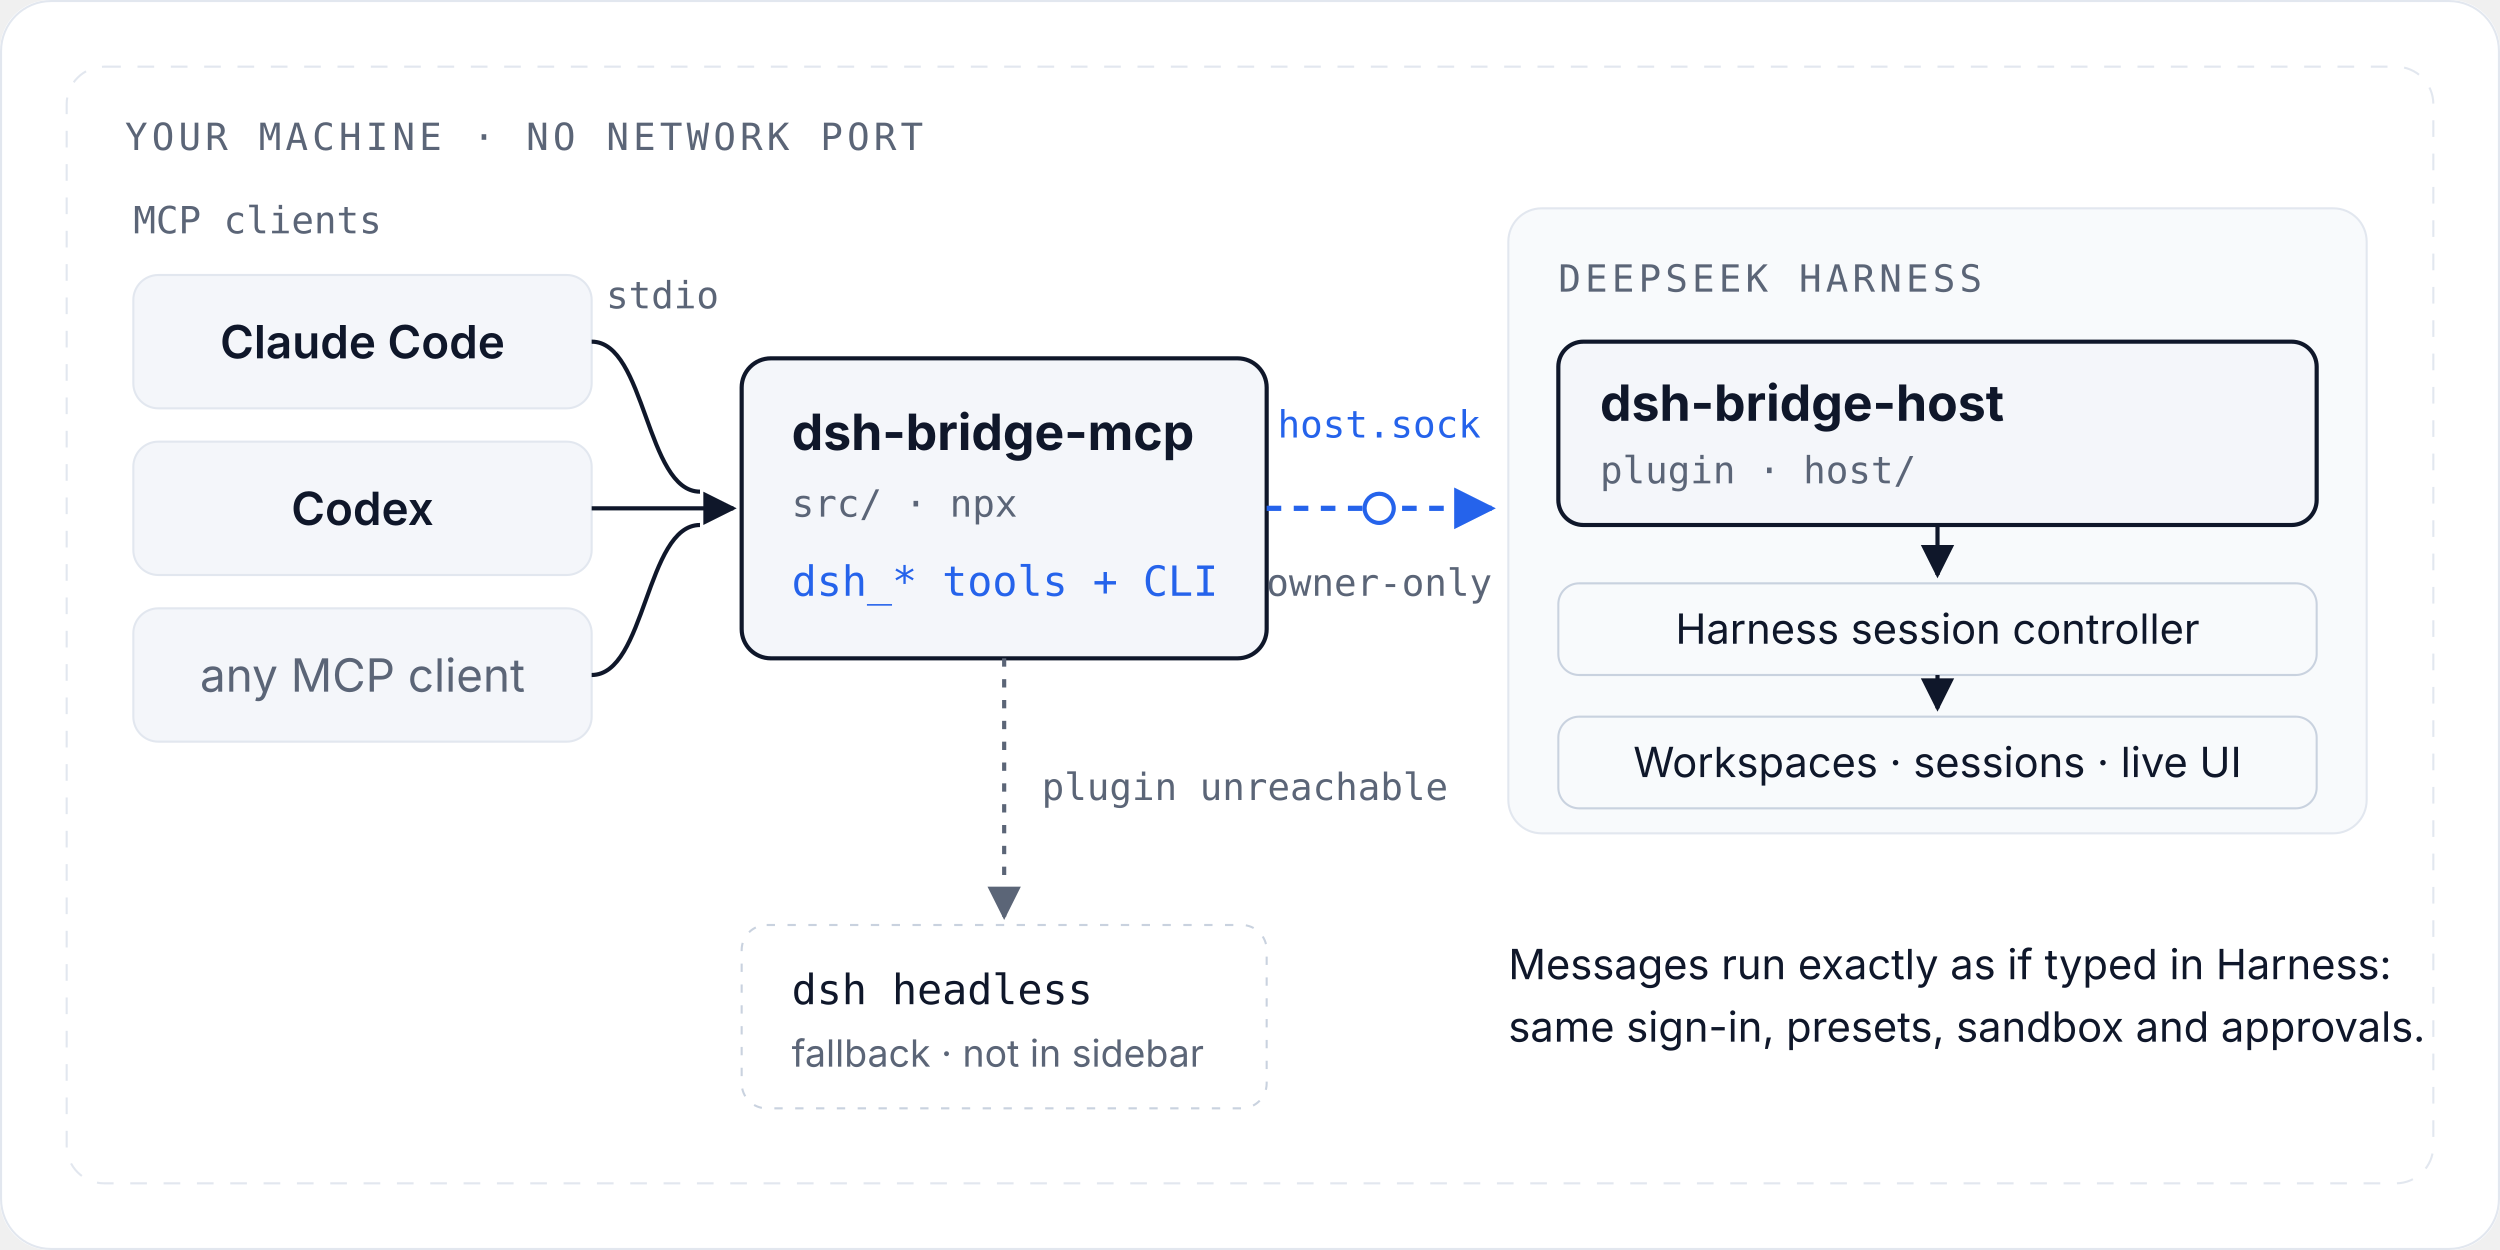
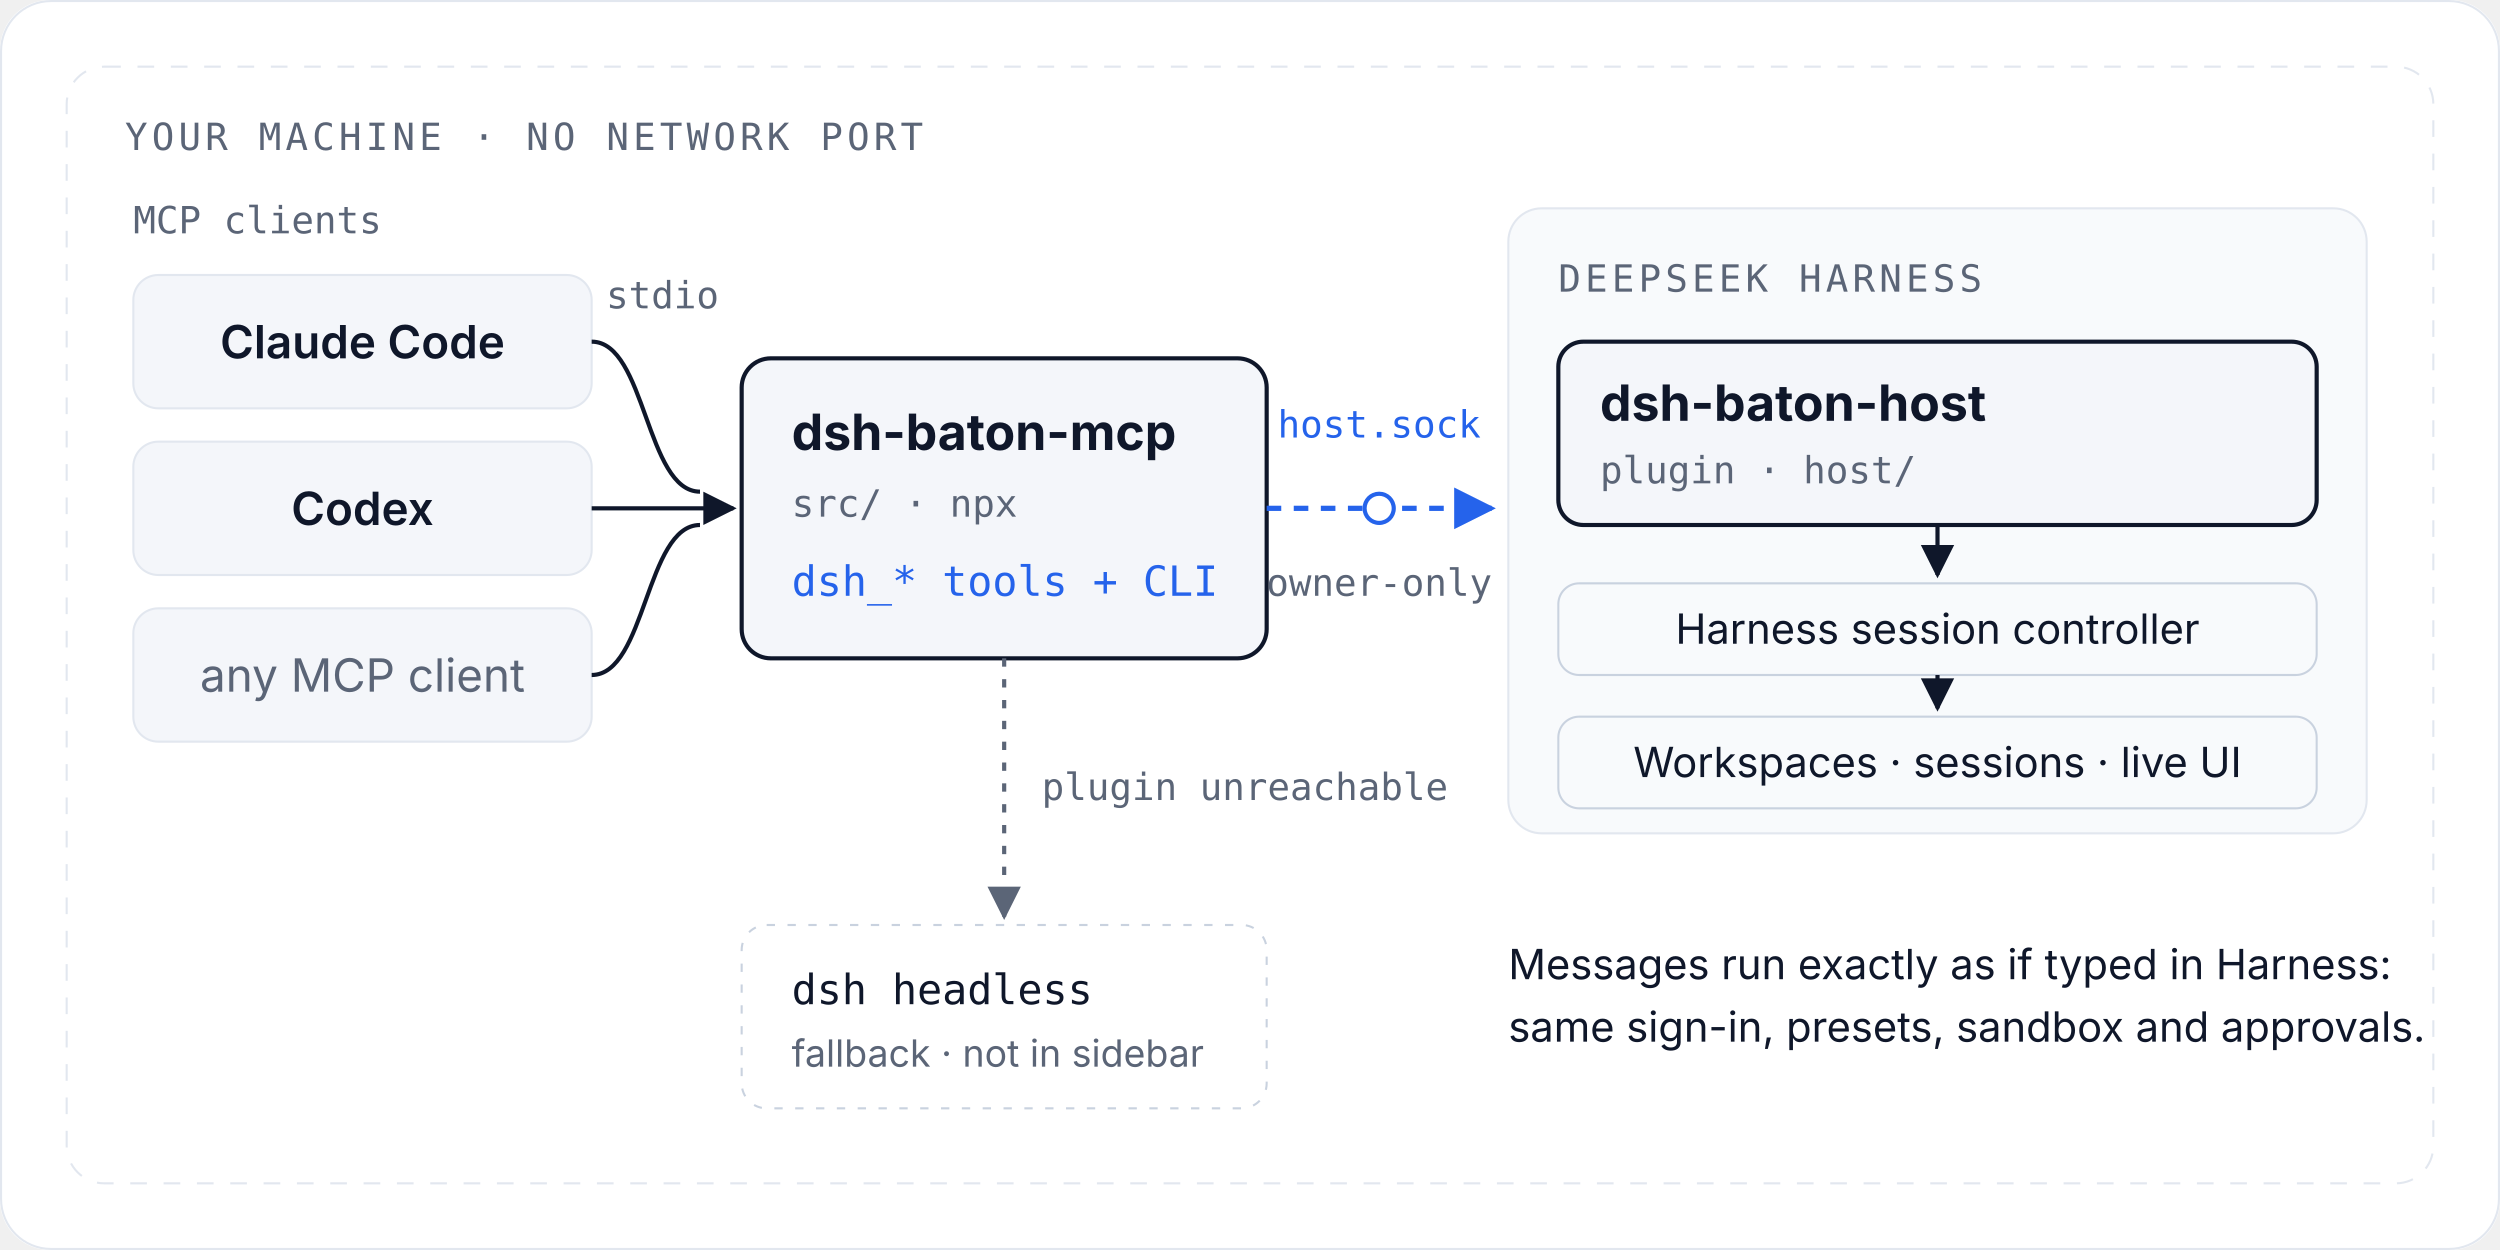
<svg xmlns="http://www.w3.org/2000/svg" width="1200" height="600" viewBox="0 0 1200 600" role="img" aria-labelledby="title desc">
  <style>
    .sans { font-family: -apple-system, BlinkMacSystemFont, "Segoe UI", "PingFang SC", sans-serif; }
    .mono { font-family: ui-monospace, SFMono-Regular, Menlo, Consolas, monospace; }
  </style>
  <defs>
    <marker id="arrow" viewBox="0 0 10 10" refX="9" refY="5" markerWidth="8" markerHeight="8" orient="auto">
      <path d="M0 0 L10 5 L0 10 z" fill="#0F172A" />
    </marker>
    <marker id="arrow-accent" viewBox="0 0 10 10" refX="9" refY="5" markerWidth="8" markerHeight="8" orient="auto">
      <path d="M0 0 L10 5 L0 10 z" fill="#2563EB" />
    </marker>
    <marker id="arrow-muted" viewBox="0 0 10 10" refX="9" refY="5" markerWidth="8" markerHeight="8" orient="auto">
      <path d="M0 0 L10 5 L0 10 z" fill="#5B6577" />
    </marker>
  </defs>
  <rect width="1200" height="600" rx="24" fill="#FFFFFF" />
  <rect x="0.5" y="0.5" width="1199" height="599" rx="24" fill="none" stroke="#E2E7EF" />
  <rect x="32" y="32" width="1136" height="536" rx="18" fill="none" stroke="#E2E7EF" stroke-dasharray="8 8" />
  <text x="60" y="72" class="mono" font-size="18" letter-spacing="2" fill="#5B6577">YOUR MACHINE · NO NETWORK PORT</text>
  <g id="clients" transform="translate(64 112)">
    <text x="0" y="0" class="mono" font-size="18" fill="#5B6577">MCP clients</text>
    <rect x="0" y="20" width="220" height="64" rx="12" fill="#F4F6FA" stroke="#E2E7EF" />
    <text x="110" y="60" text-anchor="middle" class="sans" font-size="22" font-weight="600" fill="#0F172A">Claude Code</text>
    <rect x="0" y="100" width="220" height="64" rx="12" fill="#F4F6FA" stroke="#E2E7EF" />
    <text x="110" y="140" text-anchor="middle" class="sans" font-size="22" font-weight="600" fill="#0F172A">Codex</text>
    <rect x="0" y="180" width="220" height="64" rx="12" fill="#F4F6FA" stroke="#E2E7EF" />
    <text x="110" y="220" text-anchor="middle" class="sans" font-size="22" fill="#5B6577">any MCP client</text>
  </g>
  <path d="M284 164 C 310 164, 310 236, 336 236" fill="none" stroke="#0F172A" stroke-width="2" />
  <path d="M284 244 L 336 244" fill="none" stroke="#0F172A" stroke-width="2" />
  <path d="M284 324 C 310 324, 310 252, 336 252" fill="none" stroke="#0F172A" stroke-width="2" />
  <path d="M336 244 L 352 244" fill="none" stroke="#0F172A" stroke-width="2" marker-end="url(#arrow)" />
  <text x="318" y="148" text-anchor="middle" class="mono" font-size="18" fill="#5B6577">stdio</text>
  <g id="mcp" transform="translate(356 172)">
    <rect x="0" y="0" width="252" height="144" rx="14" fill="#F4F6FA" stroke="#0F172A" stroke-width="2" />
-     <text x="24" y="44" class="sans" font-size="24" font-weight="700" fill="#0F172A">dsh-bridge-mcp</text>
+     <text x="24" y="44" class="sans" font-size="24" font-weight="700" fill="#0F172A">dsh-baton-mcp</text>
    <text x="24" y="76" class="mono" font-size="18" fill="#5B6577">src/ · npx</text>
    <text x="24" y="114" class="mono" font-size="20" fill="#2563EB">dsh_* tools + CLI</text>
  </g>
  <path d="M608 244 L 716 244" fill="none" stroke="#2563EB" stroke-width="2.5" stroke-dasharray="7 6" marker-end="url(#arrow-accent)" />
  <circle cx="662" cy="244" r="7" fill="#FFFFFF" stroke="#2563EB" stroke-width="2" />
  <text x="662" y="210" text-anchor="middle" class="mono" font-size="18" fill="#2563EB">host.sock</text>
  <text x="662" y="286" text-anchor="middle" class="mono" font-size="18" fill="#5B6577">owner-only</text>
  <g id="harness" transform="translate(724 100)">
    <rect x="0" y="0" width="412" height="300" rx="16" fill="#F8FAFC" stroke="#E2E7EF" />
    <text x="24" y="40" class="mono" font-size="18" letter-spacing="2" fill="#5B6577">DEEPSEEK HARNESS</text>
    <rect x="24" y="64" width="364" height="88" rx="12" fill="#F4F6FA" stroke="#0F172A" stroke-width="2" />
-     <text x="44" y="102" class="sans" font-size="24" font-weight="700" fill="#0F172A">dsh-bridge-host</text>
+     <text x="44" y="102" class="sans" font-size="24" font-weight="700" fill="#0F172A">dsh-baton-host</text>
    <text x="44" y="132" class="mono" font-size="18" fill="#5B6577">plugin · host/</text>
    <path d="M206 152 L 206 176" stroke="#0F172A" stroke-width="2" marker-end="url(#arrow)" />
    <rect x="24" y="180" width="364" height="44" rx="10" fill="none" stroke="#C9D2DF" />
    <text x="206" y="209" text-anchor="middle" class="sans" font-size="20" fill="#0F172A">Harness session controller</text>
    <path d="M206 224 L 206 240" stroke="#0F172A" stroke-width="2" marker-end="url(#arrow)" />
    <rect x="24" y="244" width="364" height="44" rx="10" fill="none" stroke="#C9D2DF" />
    <text x="206" y="273" text-anchor="middle" class="sans" font-size="20" fill="#0F172A">Workspaces · sessions · live UI</text>
  </g>
  <path d="M482 316 L 482 440" fill="none" stroke="#5B6577" stroke-width="2" stroke-dasharray="4 6" marker-end="url(#arrow-muted)" />
  <text x="500" y="384" class="mono" font-size="18" fill="#5B6577">plugin unreachable</text>
  <g id="headless" transform="translate(356 444)">
    <rect x="0" y="0" width="252" height="88" rx="12" fill="none" stroke="#C9D2DF" stroke-dasharray="4 6" />
    <text x="24" y="38" class="mono" font-size="20" fill="#0F172A">dsh headless</text>
    <text x="24" y="68" class="sans" font-size="18" fill="#5B6577">fallback · not in sidebar</text>
  </g>
  <text x="724" y="470" class="sans" font-size="20" fill="#0F172A">Messages run exactly as if typed in Harness:</text>
  <text x="724" y="500" class="sans" font-size="20" fill="#0F172A">same sign-in, presets, sandbox and approvals.</text>
</svg>
